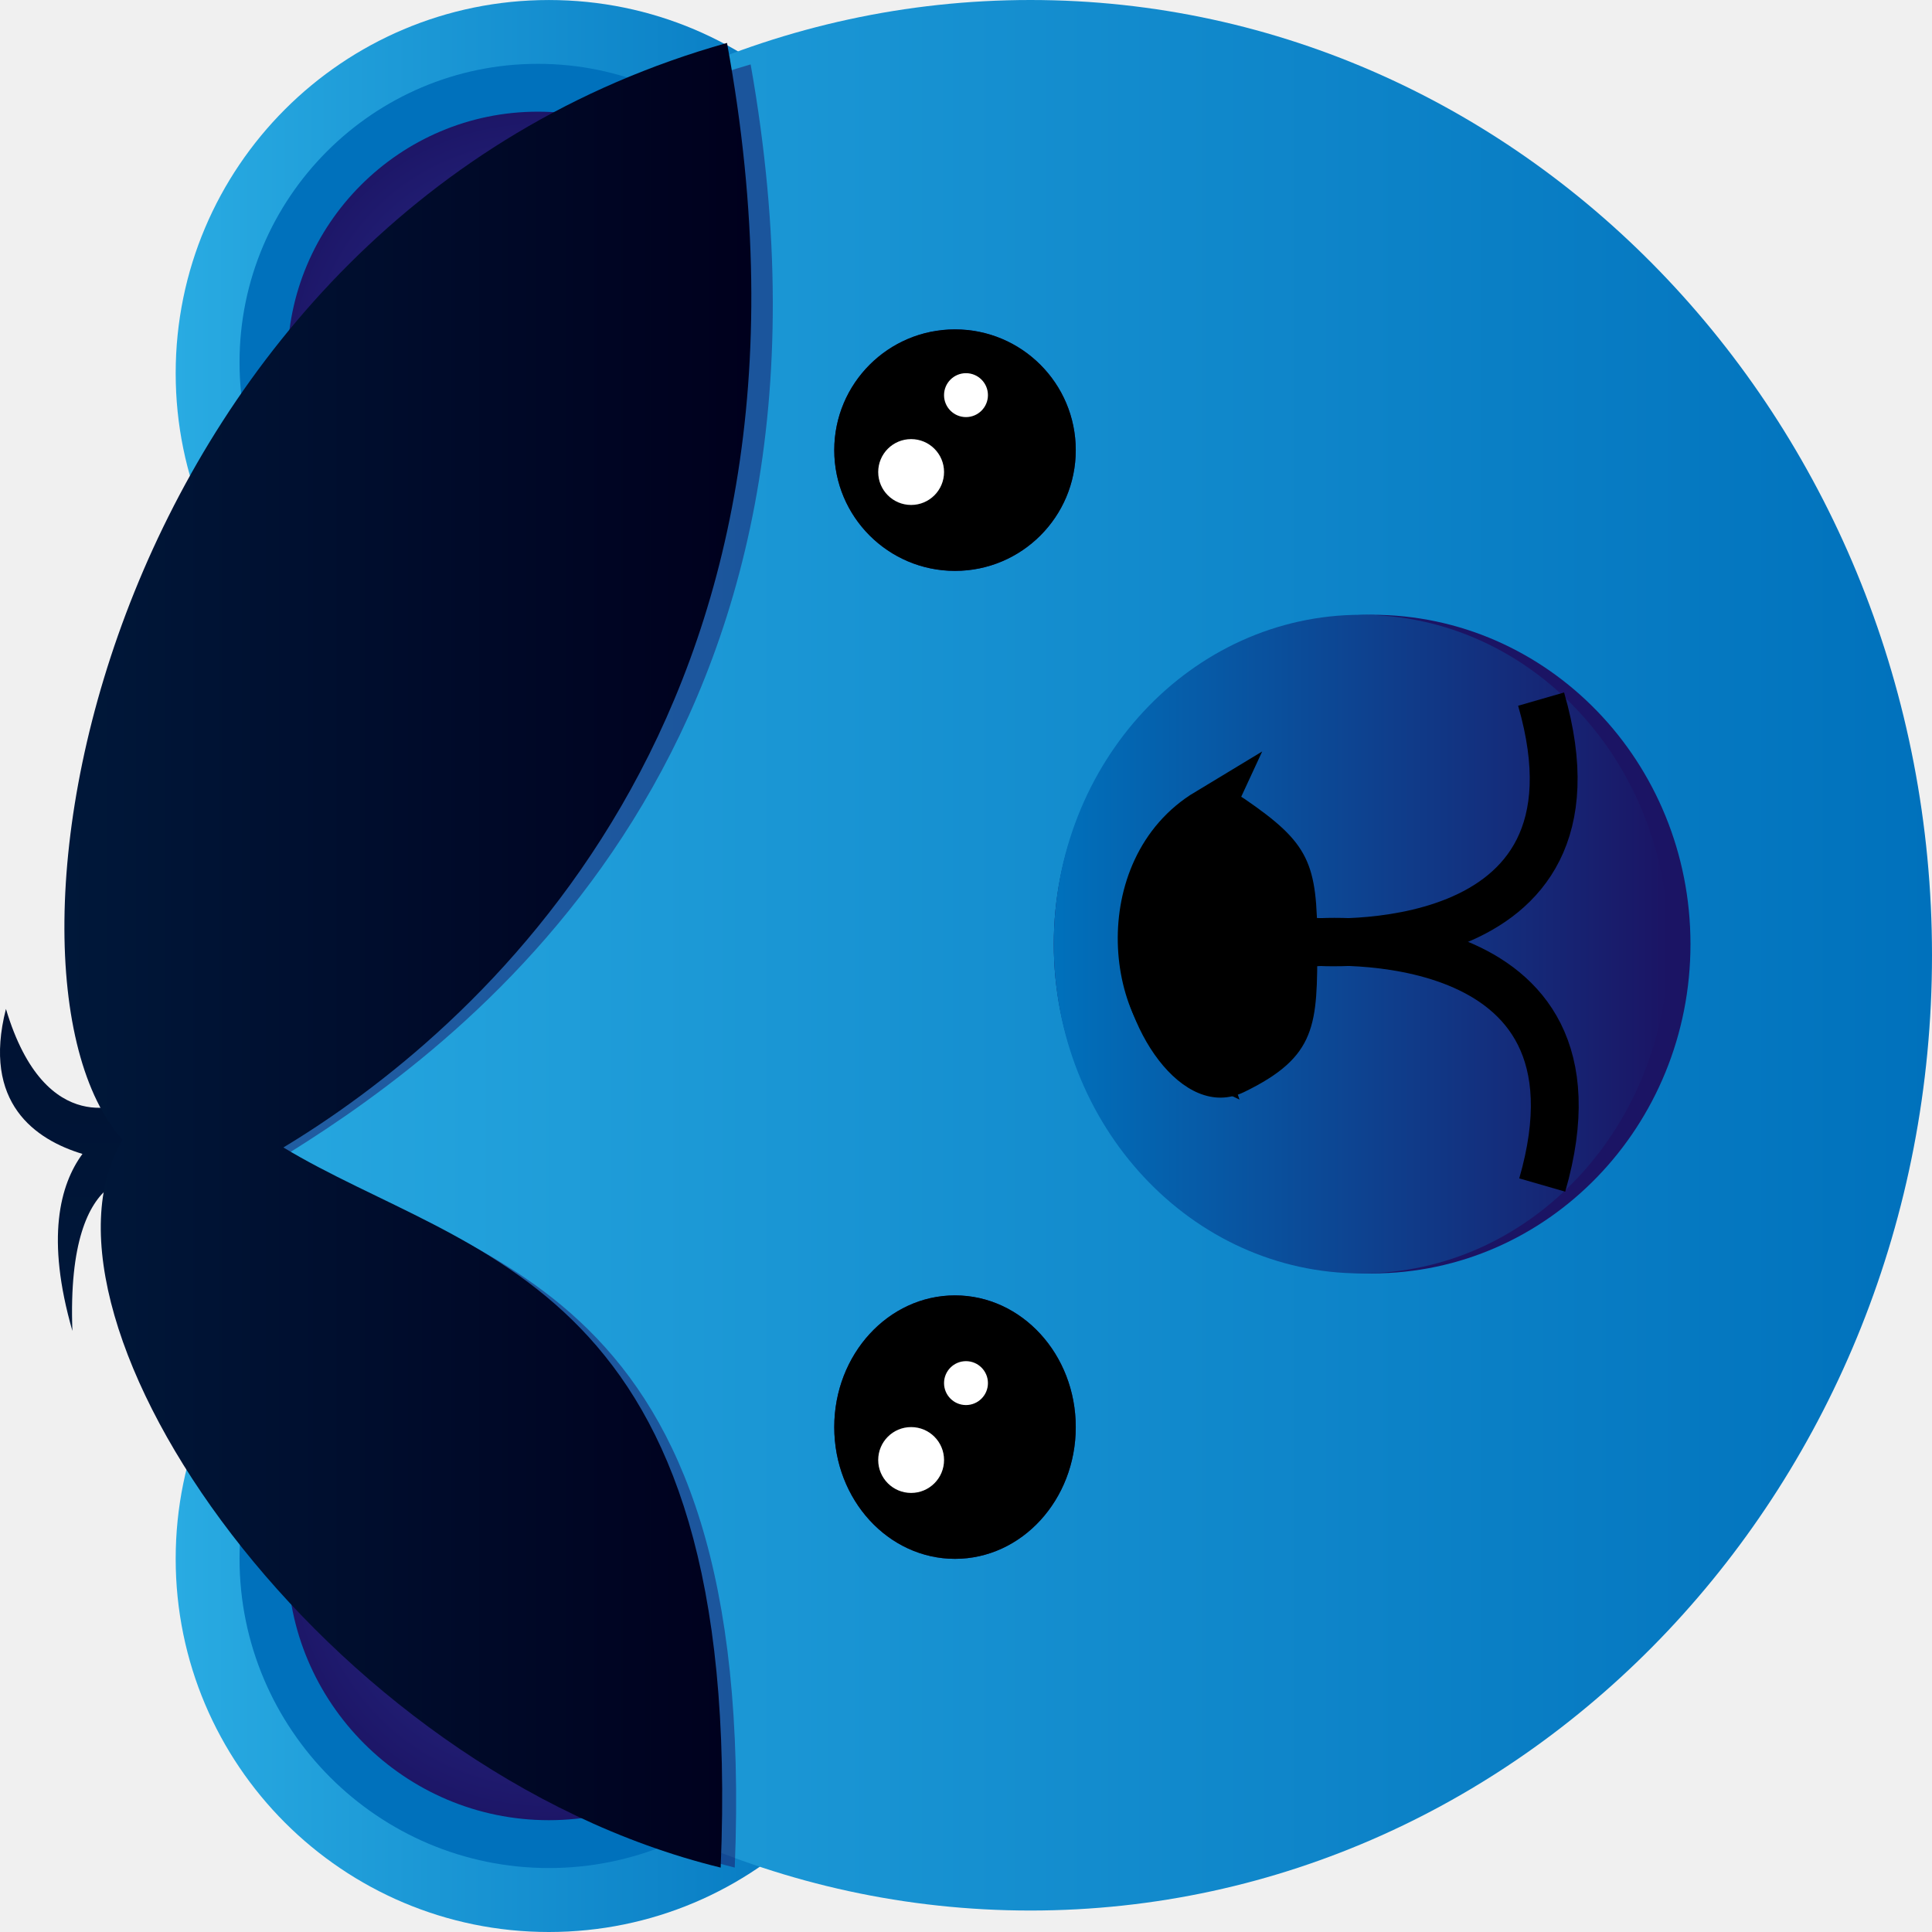
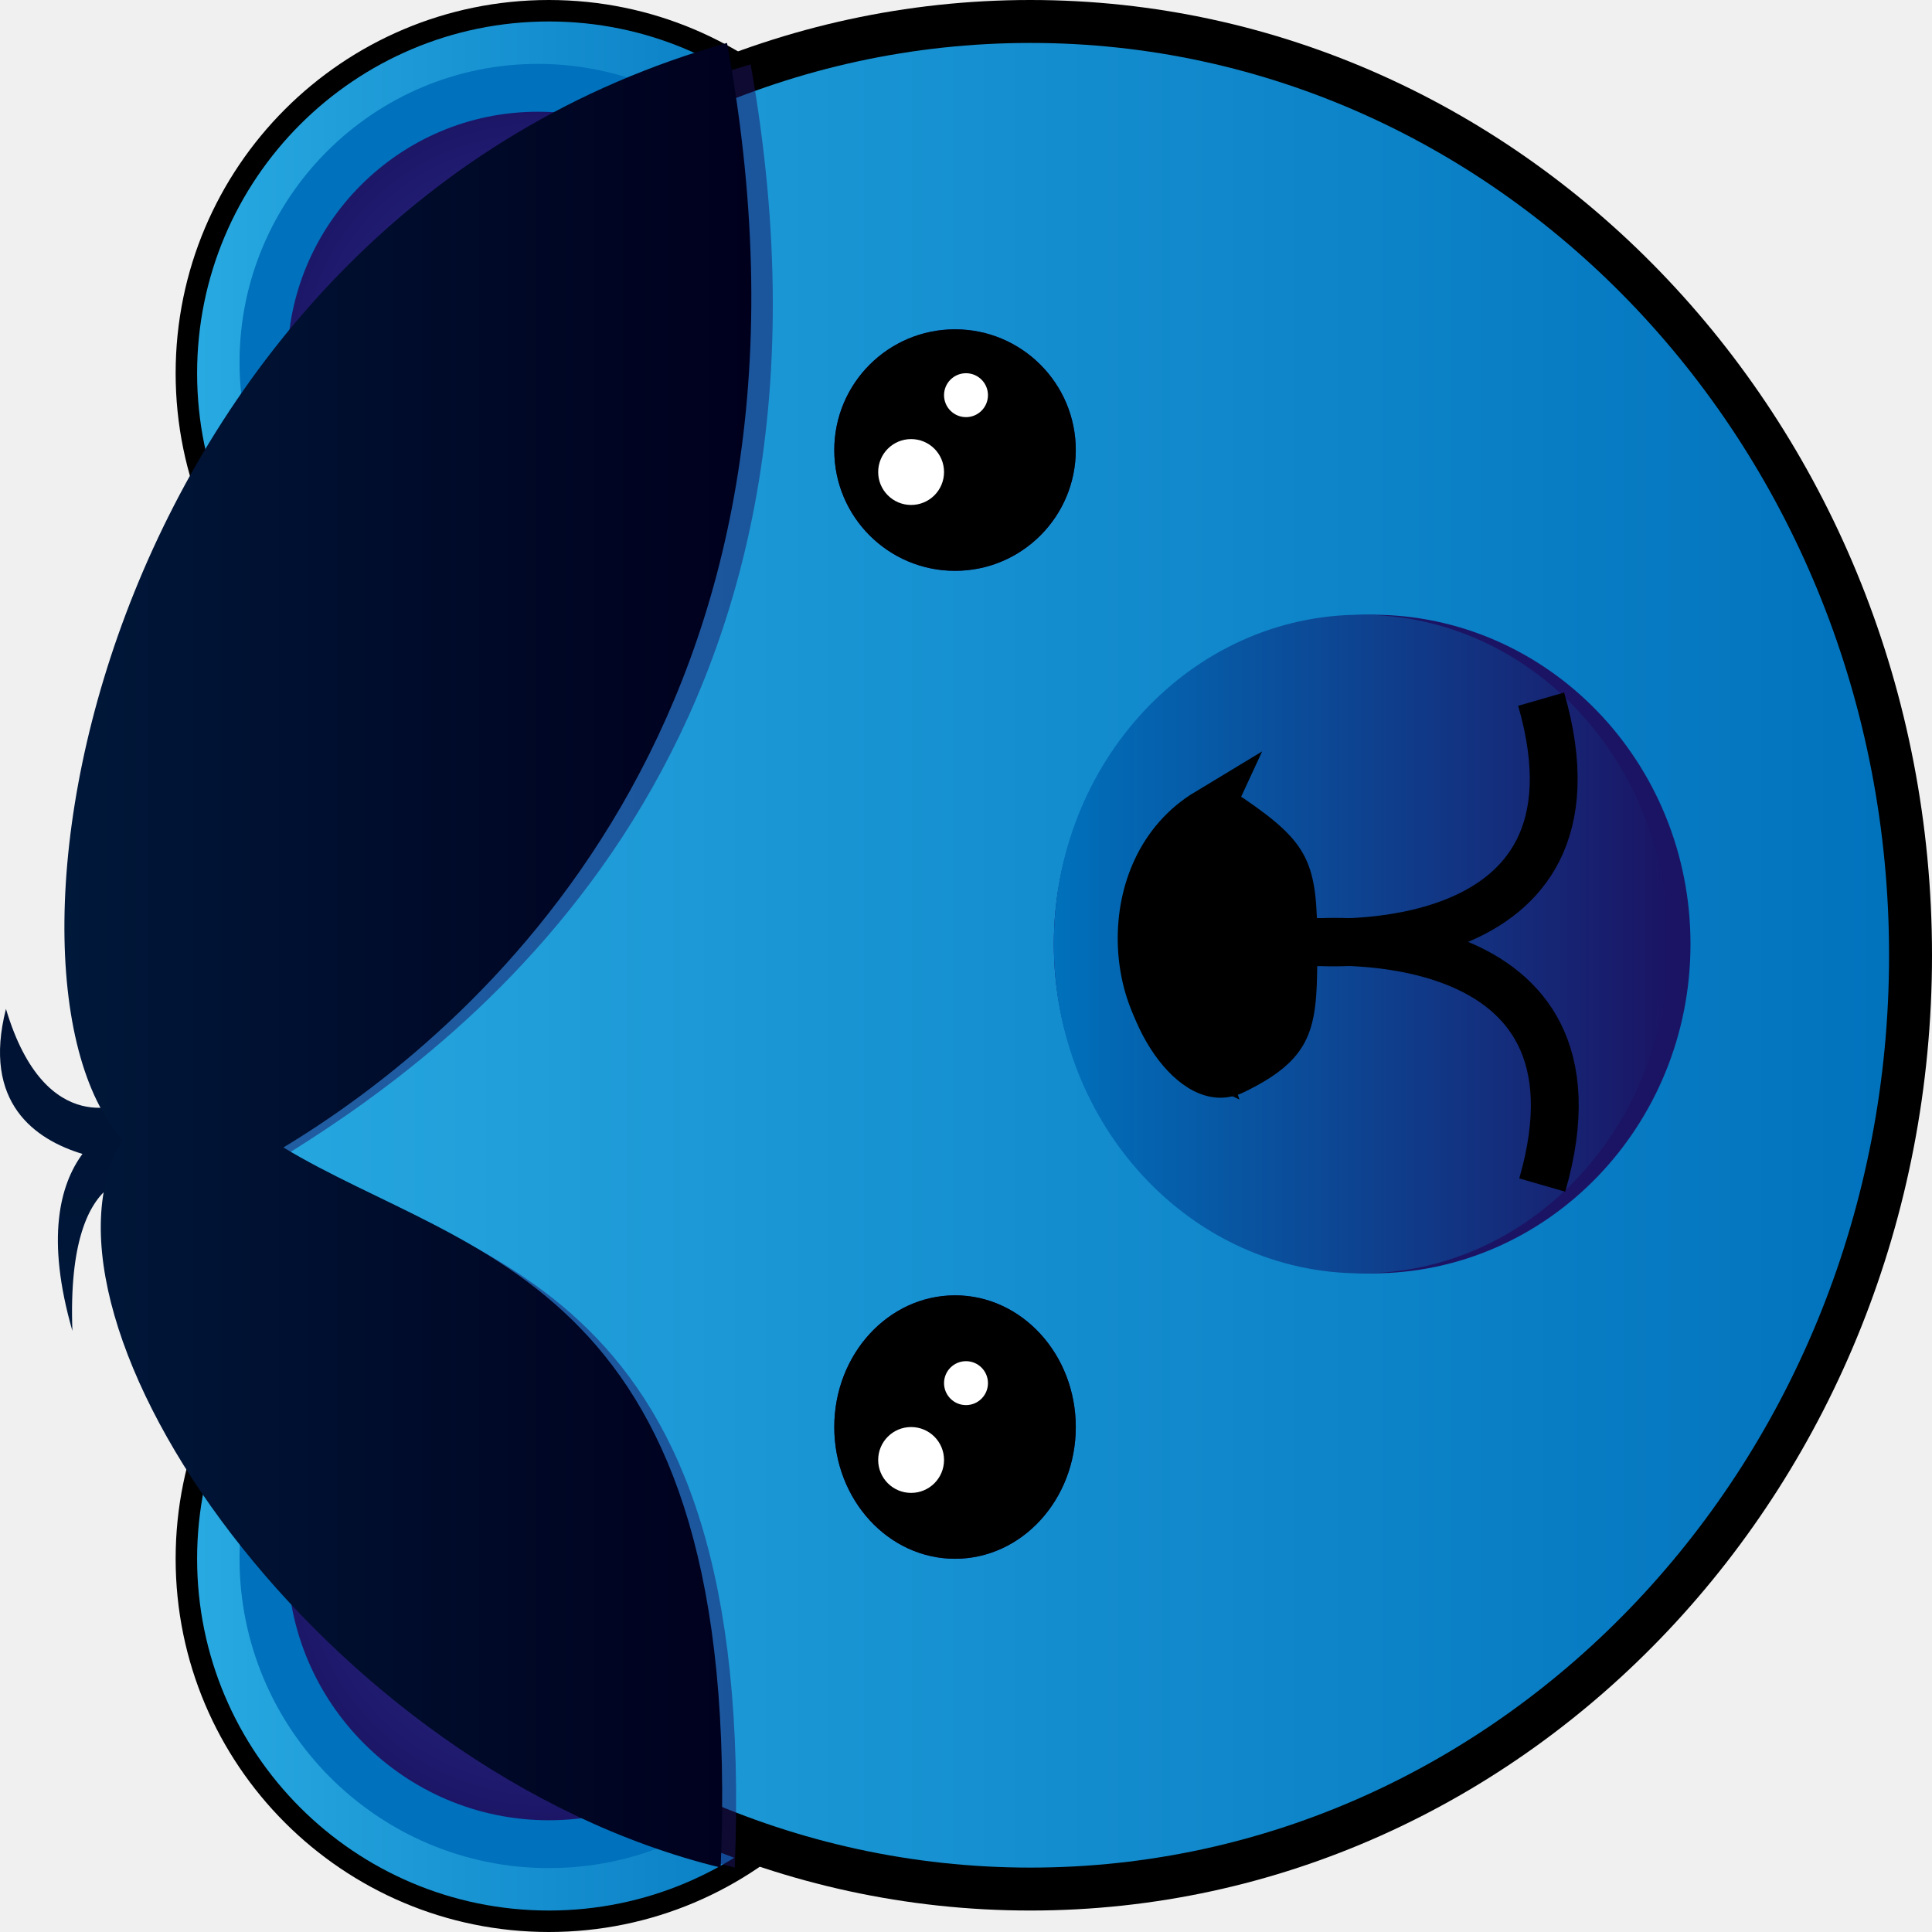
<svg xmlns="http://www.w3.org/2000/svg" width="90" height="90" viewBox="0 0 90 90" fill="none">
-   <g clip-path="url(#clip0_394_15418)">
-     <mask id="mask0_394_15418" style="mask-type:luminance" maskUnits="userSpaceOnUse" x="0" y="0" width="90" height="90">
-       <path d="M0 0L0 90H90V0H0Z" fill="white" />
-     </mask>
-     <g mask="url(#mask0_394_15418)">
-       <path d="M0.277 47C-0.844 51.386 1.653 53.091 3.841 53.754C2.792 55.182 2.126 57.675 3.373 62C3.061 53.727 7 54.849 7 54.849L6.674 51.891C6.674 51.891 6.453 51.927 6.118 52.048L5.94 51.332C5.94 51.332 2.14 53.236 0.277 47Z" fill="url(#paint0_linear_394_15418)" />
-       <path d="M42.956 17.387C42.956 7.785 35.172 0.001 25.57 0.001C15.968 0.001 8.184 7.785 8.184 17.387C8.184 26.989 15.968 34.773 25.57 34.773C35.172 34.773 42.956 26.989 42.956 17.387Z" fill="url(#paint1_linear_394_15418)" />
-       <path d="M42.956 72.614C42.956 63.011 35.172 55.227 25.57 55.227C15.968 55.227 8.184 63.011 8.184 72.614C8.184 82.216 15.968 90 25.57 90C35.172 90 42.956 82.216 42.956 72.614Z" fill="url(#paint2_linear_394_15418)" />
-       <path d="M38.864 72.611C38.864 79.942 32.9 85.906 25.568 85.906C18.238 85.906 12.273 79.942 12.273 72.611C12.273 65.28 18.238 59.315 25.568 59.315C32.899 59.315 38.864 65.281 38.864 72.611Z" fill="url(#paint3_radial_394_15418)" stroke="#0071BC" stroke-width="2.229" />
-       <path d="M37.842 16.873C37.842 23.922 32.107 29.656 25.057 29.656C18.008 29.656 12.273 23.922 12.273 16.873C12.273 9.824 18.009 4.088 25.057 4.088C32.106 4.088 37.842 9.824 37.842 16.873Z" fill="url(#paint4_radial_394_15418)" stroke="#0071BC" stroke-width="2.229" />
-       <path d="M90 44.5C90 19.923 71.196 0 48 0C24.804 0 6 19.923 6 44.5C6 69.077 24.804 89 48 89C71.196 89 90 69.077 90 44.5Z" fill="url(#paint5_linear_394_15418)" />
-       <path d="M44.488 60.344C47.595 60.344 50.113 63.092 50.113 66.481C50.113 69.87 47.595 72.617 44.488 72.617C41.381 72.617 38.863 69.87 38.863 66.481C38.863 63.093 41.381 60.344 44.488 60.344Z" fill="#1B1464" />
-       <path d="M44.488 60.344C47.595 60.344 50.113 63.092 50.113 66.481C50.113 69.87 47.595 72.617 44.488 72.617C41.381 72.617 38.863 69.87 38.863 66.481C38.863 63.093 41.381 60.344 44.488 60.344Z" fill="black" />
-       <path d="M43.978 68.013C43.978 67.165 43.291 66.479 42.444 66.479C41.597 66.479 40.91 67.165 40.91 68.013C40.91 68.86 41.597 69.547 42.444 69.547C43.291 69.547 43.978 68.86 43.978 68.013Z" fill="white" />
-       <path d="M46.022 64.43C46.022 63.866 45.564 63.408 44.999 63.408C44.434 63.408 43.977 63.866 43.977 64.43C43.977 64.995 44.434 65.453 44.999 65.453C45.564 65.453 46.022 64.995 46.022 64.43Z" fill="white" />
-       <path d="M50.113 20.969C50.113 17.862 47.595 15.344 44.488 15.344C41.382 15.344 38.863 17.862 38.863 20.969C38.863 24.075 41.382 26.594 44.488 26.594C47.595 26.594 50.113 24.075 50.113 20.969Z" fill="#1B1464" />
-       <path d="M50.113 20.969C50.113 17.862 47.595 15.344 44.488 15.344C41.382 15.344 38.863 17.862 38.863 20.969C38.863 24.075 41.382 26.594 44.488 26.594C47.595 26.594 50.113 24.075 50.113 20.969Z" fill="black" />
-       <path d="M43.978 21.989C43.978 21.142 43.291 20.455 42.444 20.455C41.597 20.455 40.91 21.142 40.91 21.989C40.91 22.837 41.597 23.523 42.444 23.523C43.291 23.523 43.978 22.837 43.978 21.989Z" fill="white" />
-       <path d="M46.022 18.407C46.022 17.842 45.564 17.384 44.999 17.384C44.434 17.384 43.977 17.842 43.977 18.407C43.977 18.972 44.434 19.43 44.999 19.43C45.564 19.43 46.022 18.972 46.022 18.407Z" fill="white" />
-       <path d="M78.749 43.979C78.749 35.507 72.109 28.639 63.919 28.639C55.729 28.639 49.09 35.507 49.09 43.979C49.09 52.452 55.729 59.32 63.919 59.32C72.109 59.32 78.749 52.452 78.749 43.979Z" fill="#1B1464" />
-       <path d="M77.726 43.979C77.726 35.507 71.316 28.639 63.408 28.639C55.5 28.639 49.09 35.507 49.09 43.979C49.09 52.452 55.5 59.32 63.408 59.32C71.316 59.32 77.726 52.452 77.726 43.979Z" fill="url(#paint6_linear_394_15418)" />
-       <path d="M61.184 43.869C61.184 43.869 75.394 45.041 71.791 32.567" stroke="black" stroke-width="2.229" />
-       <path d="M61.234 43.901C61.234 43.901 75.445 42.728 71.843 55.203" stroke="black" stroke-width="2.229" />
-       <path d="M57.959 37.203C61.002 39.289 61.365 40.191 61.365 43.964C61.365 47.739 61.365 49.216 57.959 50.87C55.082 52.267 52.16 47.811 52.16 44.036C52.158 40.262 55.321 35.397 57.958 37.204L57.959 37.203Z" fill="black" />
-       <path d="M55.85 49.093C52.633 47.568 51.828 40.513 56.252 37.844C54.04 42.61 54.443 44.898 55.85 49.093Z" fill="white" stroke="black" stroke-width="2.229" />
-       <g opacity="0.5">
-         <path d="M7.125 53.32C2.251 61.72 16.217 82.439 34.228 87C35.336 59.401 21.864 58.906 13.508 53.68C21.865 48.455 40.581 34.592 34.968 3C6.986 11.161 1.144 42.761 7.125 53.32Z" fill="#1B1464" />
-       </g>
-       <path d="M5.709 53.096C0.685 61.452 15.005 82.463 33.572 87C34.714 59.544 21.817 58.652 13.202 53.453C21.817 48.255 39.655 33.429 33.867 2C5.024 10.119 -1.522 45.056 5.709 53.096Z" fill="url(#paint7_linear_394_15418)" />
+   <g clip-path="url(#clip0_2250_788)">
+     <path d="M0.278 47C-0.844 51.386 1.653 53.091 3.841 53.754C2.792 55.182 2.127 57.675 3.373 62C3.061 53.727 7 54.849 7 54.849L6.674 51.891C6.674 51.891 6.453 51.927 6.118 52.048L5.94 51.332C5.94 51.332 2.14 53.236 0.278 47Z" fill="url(#paint0_linear_2250_788)" />
+     <path d="M8.682 17.386C8.682 8.06 16.243 0.5 25.569 0.5C34.894 0.5 42.454 8.06 42.454 17.386C42.454 26.712 34.895 34.273 25.569 34.273C16.242 34.273 8.682 26.712 8.682 17.386Z" fill="url(#paint1_linear_2250_788)" stroke="black" />
+     <path d="M8.682 72.613C8.682 63.287 16.243 55.727 25.569 55.727C34.894 55.728 42.454 63.288 42.454 72.613C42.454 81.939 34.895 89.5 25.569 89.5C16.242 89.5 8.682 81.939 8.682 72.613Z" fill="url(#paint2_linear_2250_788)" stroke="black" />
+     <path d="M38.864 72.614C38.864 79.945 32.899 85.909 25.568 85.909C18.237 85.909 12.273 79.945 12.273 72.614C12.273 65.283 18.237 59.318 25.568 59.318C32.898 59.318 38.864 65.283 38.864 72.614L38.864 72.614Z" fill="url(#paint3_radial_2250_788)" stroke="#0071BC" stroke-width="2.229" />
+     <path d="M37.841 16.875C37.841 23.924 32.106 29.659 25.056 29.659C18.008 29.659 12.273 23.924 12.273 16.875C12.273 9.826 18.008 4.091 25.056 4.091C32.105 4.091 37.841 9.826 37.841 16.875V16.875Z" fill="url(#paint4_radial_2250_788)" stroke="#0071BC" stroke-width="2.229" />
+     <path d="M7 44.5C7 20.42 25.41 1 48 1C70.59 1 89 20.42 89 44.5C89 68.58 70.59 88 48 88C25.41 88 7 68.58 7 44.5Z" fill="url(#paint5_linear_2250_788)" stroke="black" stroke-width="2" />
+     <path d="M44.489 60.341C47.595 60.341 50.114 63.089 50.114 66.478C50.114 69.866 47.595 72.614 44.489 72.614C41.382 72.614 38.864 69.866 38.864 66.478C38.864 63.09 41.381 60.342 44.489 60.342L44.489 60.341Z" fill="#1B1464" />
+     <path d="M44.489 60.341C47.595 60.341 50.114 63.089 50.114 66.478C50.114 69.866 47.595 72.614 44.489 72.614C41.382 72.614 38.864 69.866 38.864 66.478C38.864 63.09 41.381 60.342 44.489 60.342L44.489 60.341Z" fill="black" />
+     <path d="M43.977 68.011C43.977 67.164 43.291 66.477 42.443 66.477C41.596 66.477 40.909 67.164 40.909 68.011C40.909 68.859 41.596 69.545 42.443 69.545C43.291 69.545 43.977 68.859 43.977 68.011Z" fill="white" />
+     <path d="M46.023 64.432C46.023 63.867 45.565 63.409 45 63.409C44.435 63.409 43.977 63.867 43.977 64.432C43.977 64.997 44.435 65.455 45 65.455C45.565 65.455 46.023 64.997 46.023 64.432Z" fill="white" />
+     <path d="M50.114 20.966C50.114 17.859 47.595 15.341 44.489 15.341C41.382 15.341 38.864 17.859 38.864 20.966C38.864 24.073 41.382 26.591 44.489 26.591C47.595 26.591 50.114 24.073 50.114 20.966Z" fill="#1B1464" />
+     <path d="M50.114 20.966C50.114 17.859 47.595 15.341 44.489 15.341C41.382 15.341 38.864 17.859 38.864 20.966C38.864 24.073 41.382 26.591 44.489 26.591C47.595 26.591 50.114 24.073 50.114 20.966Z" fill="black" />
+     <path d="M43.977 21.989C43.977 21.141 43.291 20.454 42.443 20.454C41.596 20.454 40.909 21.141 40.909 21.989C40.909 22.836 41.596 23.523 42.443 23.523C43.291 23.523 43.977 22.836 43.977 21.989Z" fill="white" />
+     <path d="M46.023 18.409C46.023 17.844 45.565 17.386 45 17.386C44.435 17.386 43.977 17.844 43.977 18.409C43.977 18.974 44.435 19.432 45 19.432C45.565 19.432 46.023 18.974 46.023 18.409Z" fill="white" />
+     <path d="M78.75 43.977C78.75 35.505 72.111 28.636 63.92 28.636C55.73 28.636 49.091 35.505 49.091 43.977C49.091 52.45 55.73 59.318 63.92 59.318C72.111 59.318 78.75 52.45 78.75 43.977Z" fill="#1B1464" />
+     <path d="M77.727 43.977C77.727 35.505 71.317 28.636 63.409 28.636C55.501 28.636 49.091 35.505 49.091 43.977C49.091 52.45 55.501 59.318 63.409 59.318C71.317 59.318 77.727 52.45 77.727 43.977Z" fill="url(#paint6_linear_2250_788)" />
+     <path d="M61.185 43.872C61.185 43.872 75.395 45.045 71.793 32.57" stroke="black" stroke-width="2.229" />
+     <path d="M61.235 43.902C61.235 43.902 75.445 42.73 71.844 55.205" stroke="black" stroke-width="2.229" />
+     <path d="M57.958 37.206C61.001 39.292 61.364 40.194 61.364 43.968C61.364 47.742 61.364 49.219 57.958 50.874C55.081 52.271 52.159 47.814 52.159 44.04C52.157 40.266 55.32 35.4 57.957 37.207L57.958 37.206Z" fill="black" />
+     <path d="M55.848 49.091C52.631 47.565 51.827 40.51 56.25 37.841C54.038 42.607 54.441 44.896 55.848 49.091L55.848 49.091Z" fill="white" stroke="black" stroke-width="2.229" />
+     <g opacity="0.5">
+       <path d="M7.125 53.32C2.251 61.72 16.217 82.439 34.228 87C35.336 59.401 21.864 58.906 13.508 53.68C21.865 48.455 40.581 34.592 34.968 3C6.986 11.161 1.144 42.761 7.125 53.32Z" fill="#1B1464" />
    </g>
+     <path d="M5.709 53.096C0.685 61.452 15.006 82.463 33.572 87C34.714 59.544 21.817 58.652 13.202 53.453C21.817 48.255 39.655 33.429 33.867 2C5.024 10.119 -1.522 45.056 5.709 53.096H5.709Z" fill="url(#paint7_linear_2250_788)" />
  </g>
  <defs>
-     <linearGradient id="paint0_linear_394_15418" x1="3.5" y1="62" x2="3.5" y2="47" gradientUnits="userSpaceOnUse">
+     <linearGradient id="paint0_linear_2250_788" x1="3.5" y1="62" x2="3.5" y2="47" gradientUnits="userSpaceOnUse">
      <stop stop-color="#00183A" />
      <stop offset="1" stop-color="#001233" />
    </linearGradient>
-     <linearGradient id="paint1_linear_394_15418" x1="8.183" y1="17.387" x2="42.956" y2="17.387" gradientUnits="userSpaceOnUse">
+     <linearGradient id="paint1_linear_2250_788" x1="8.182" y1="17.386" x2="42.955" y2="17.386" gradientUnits="userSpaceOnUse">
      <stop stop-color="#29ABE2" />
      <stop offset="1" stop-color="#0071BC" />
    </linearGradient>
-     <linearGradient id="paint2_linear_394_15418" x1="8.183" y1="72.614" x2="42.956" y2="72.614" gradientUnits="userSpaceOnUse">
+     <linearGradient id="paint2_linear_2250_788" x1="8.182" y1="72.614" x2="42.955" y2="72.614" gradientUnits="userSpaceOnUse">
      <stop stop-color="#29ABE2" />
      <stop offset="1" stop-color="#0071BC" />
    </linearGradient>
-     <radialGradient id="paint3_radial_394_15418" cx="0" cy="0" r="1" gradientUnits="userSpaceOnUse" gradientTransform="translate(25.5685 72.6113) rotate(-90) scale(13.087 13.5141)">
+     <radialGradient id="paint3_radial_2250_788" cx="0" cy="0" r="1" gradientUnits="userSpaceOnUse" gradientTransform="translate(25.5678 72.6141) rotate(-90) scale(13.087 13.5141)">
      <stop stop-color="#2E3192" />
      <stop offset="1" stop-color="#1B1464" />
    </radialGradient>
-     <radialGradient id="paint4_radial_394_15418" cx="0" cy="0" r="1" gradientUnits="userSpaceOnUse" gradientTransform="translate(25.0571 16.8727) rotate(-90) scale(12.5836 12.9944)">
+     <radialGradient id="paint4_radial_2250_788" cx="0" cy="0" r="1" gradientUnits="userSpaceOnUse" gradientTransform="translate(25.0564 16.8755) rotate(-90) scale(12.5836 12.9944)">
      <stop stop-color="#2E3192" />
      <stop offset="1" stop-color="#1B1464" />
    </radialGradient>
-     <linearGradient id="paint5_linear_394_15418" x1="6.001" y1="44.5" x2="90" y2="44.5" gradientUnits="userSpaceOnUse">
+     <linearGradient id="paint5_linear_2250_788" x1="6.001" y1="44.5" x2="90" y2="44.5" gradientUnits="userSpaceOnUse">
      <stop stop-color="#29ABE2" />
      <stop offset="1" stop-color="#0071BC" />
    </linearGradient>
-     <linearGradient id="paint6_linear_394_15418" x1="49.089" y1="43.979" x2="77.727" y2="43.979" gradientUnits="userSpaceOnUse">
+     <linearGradient id="paint6_linear_2250_788" x1="49.09" y1="43.977" x2="77.728" y2="43.977" gradientUnits="userSpaceOnUse">
      <stop stop-color="#0071BC" />
      <stop offset="1" stop-color="#1B1464" />
    </linearGradient>
-     <linearGradient id="paint7_linear_394_15418" x1="3" y1="44.499" x2="35" y2="44.499" gradientUnits="userSpaceOnUse">
+     <linearGradient id="paint7_linear_2250_788" x1="3" y1="44.499" x2="35" y2="44.499" gradientUnits="userSpaceOnUse">
      <stop stop-color="#00183A" />
      <stop offset="1" stop-color="#00001D" />
    </linearGradient>
-     <clipPath id="clip0_394_15418">
+     <clipPath id="clip0_2250_788">
      <rect width="90" height="90" fill="white" transform="matrix(0 -1 1 0 0 90)" />
    </clipPath>
  </defs>
</svg>
